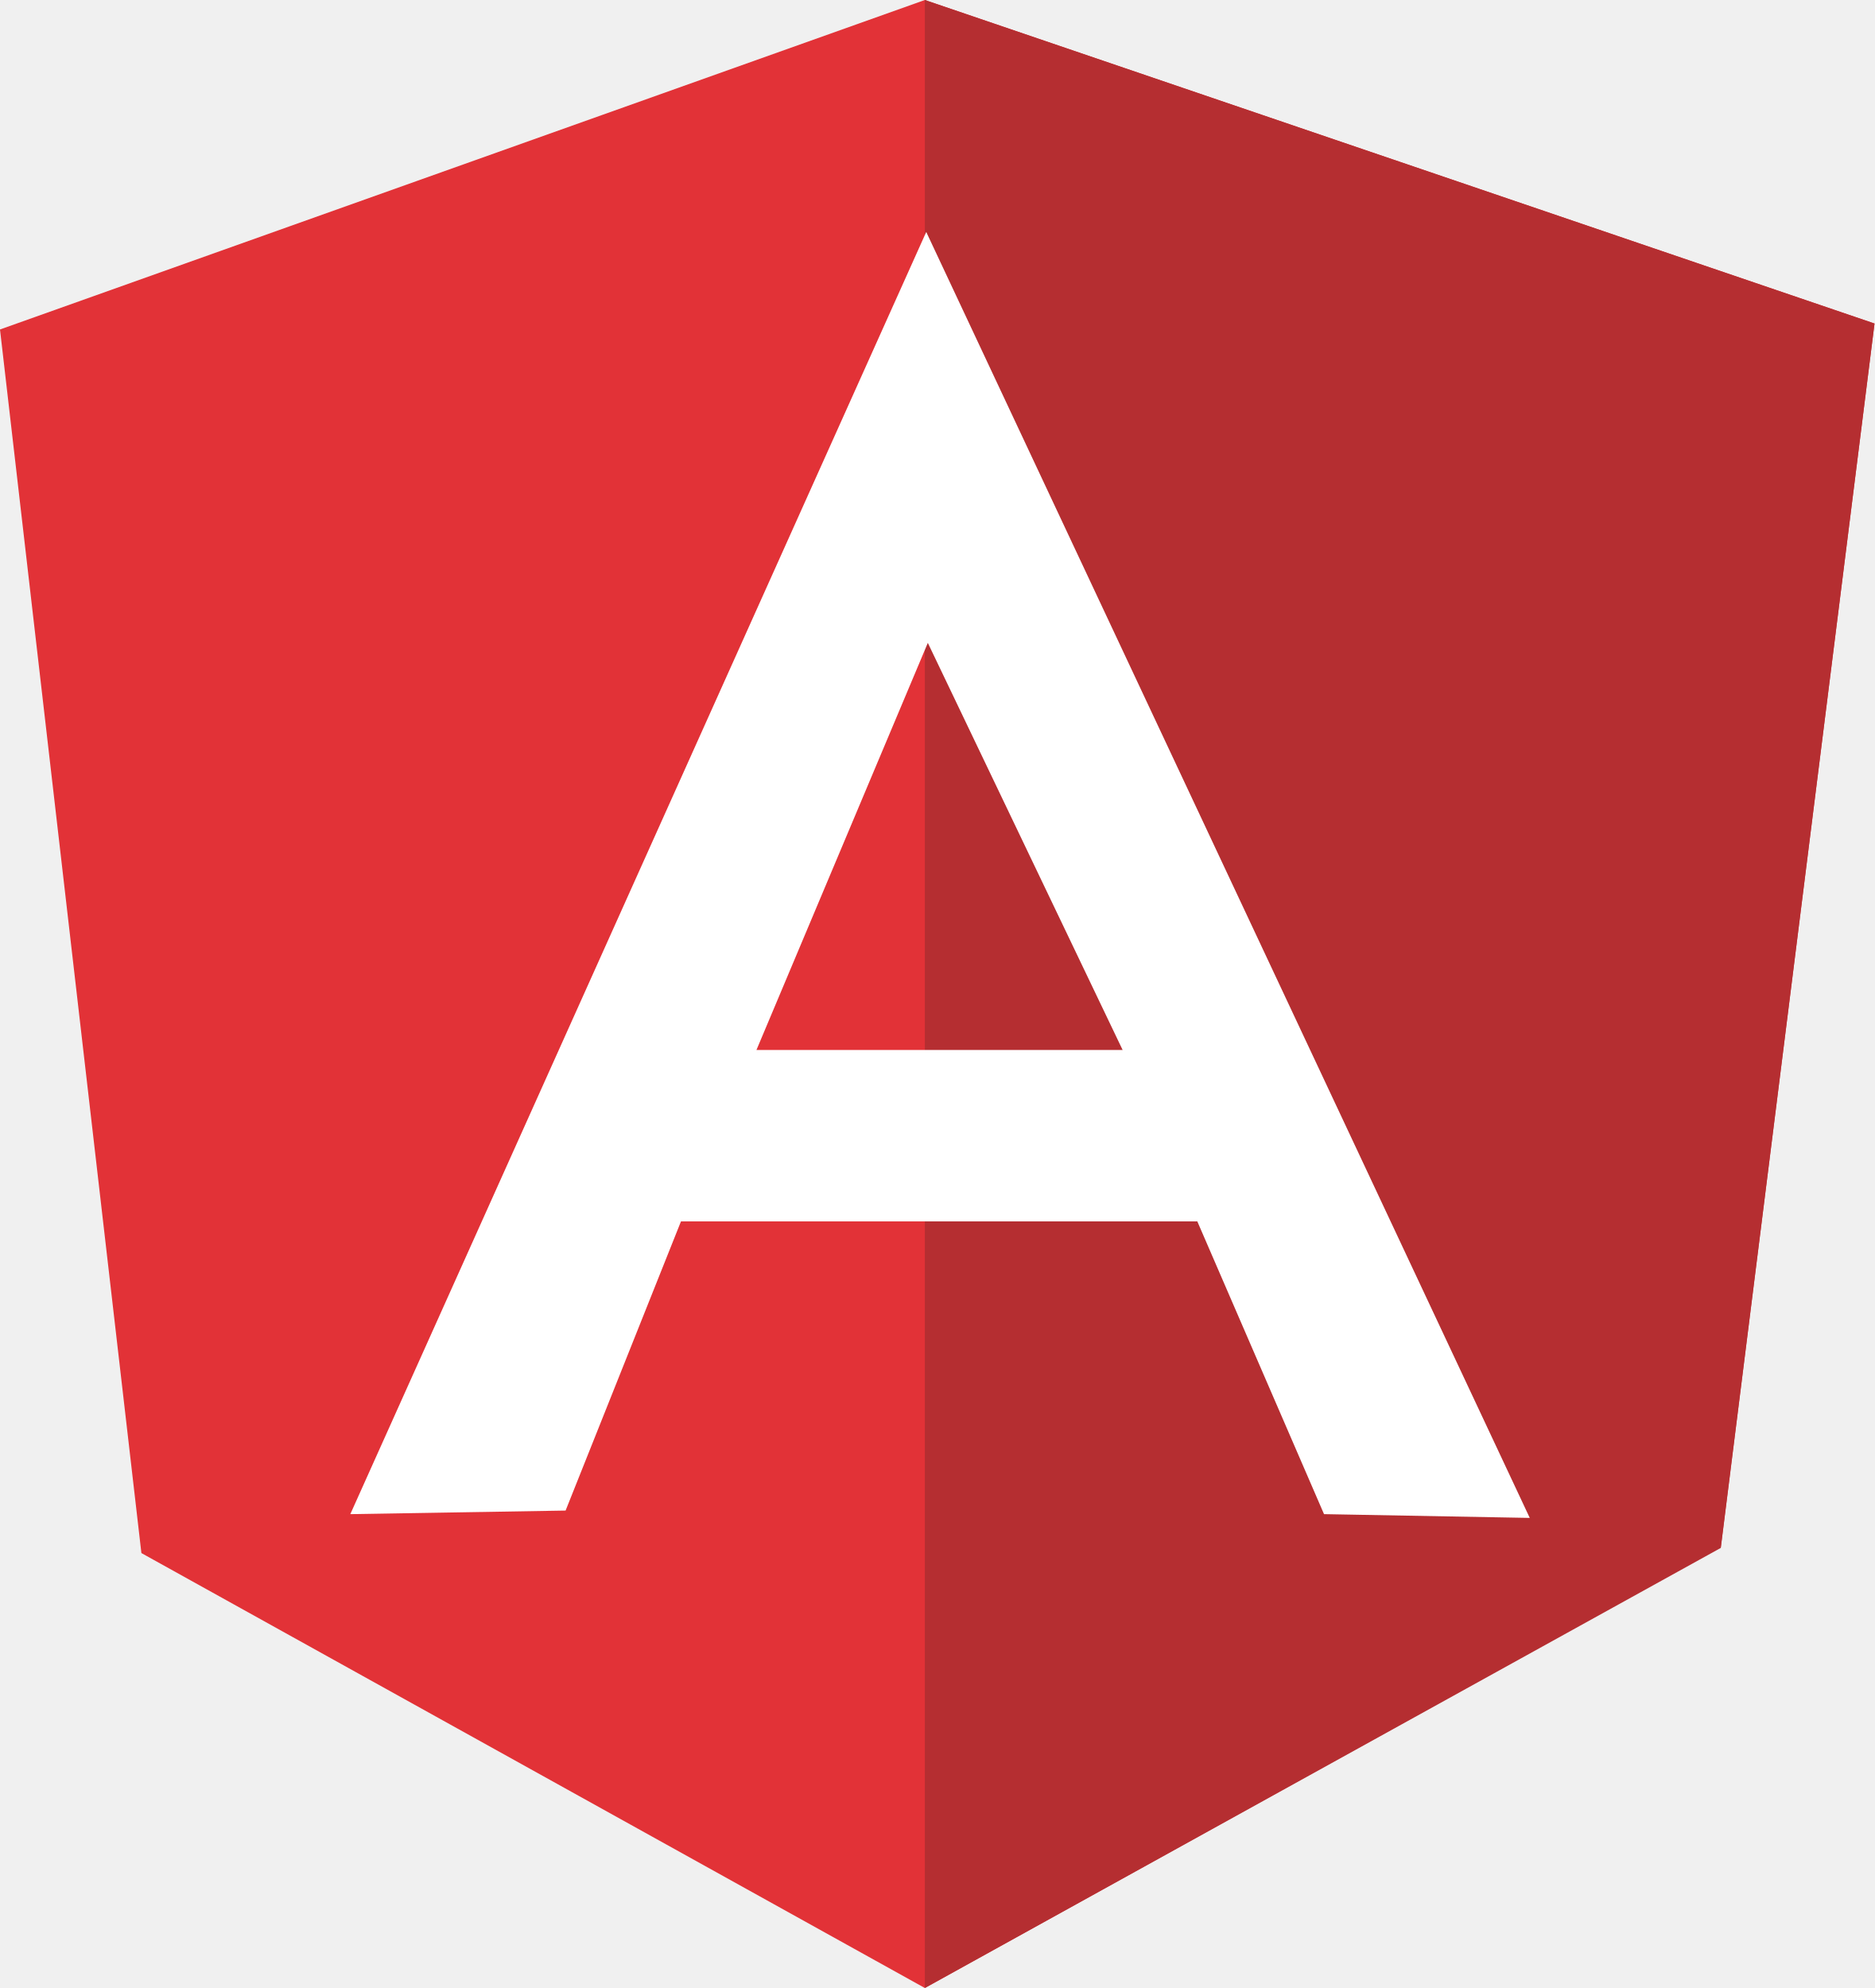
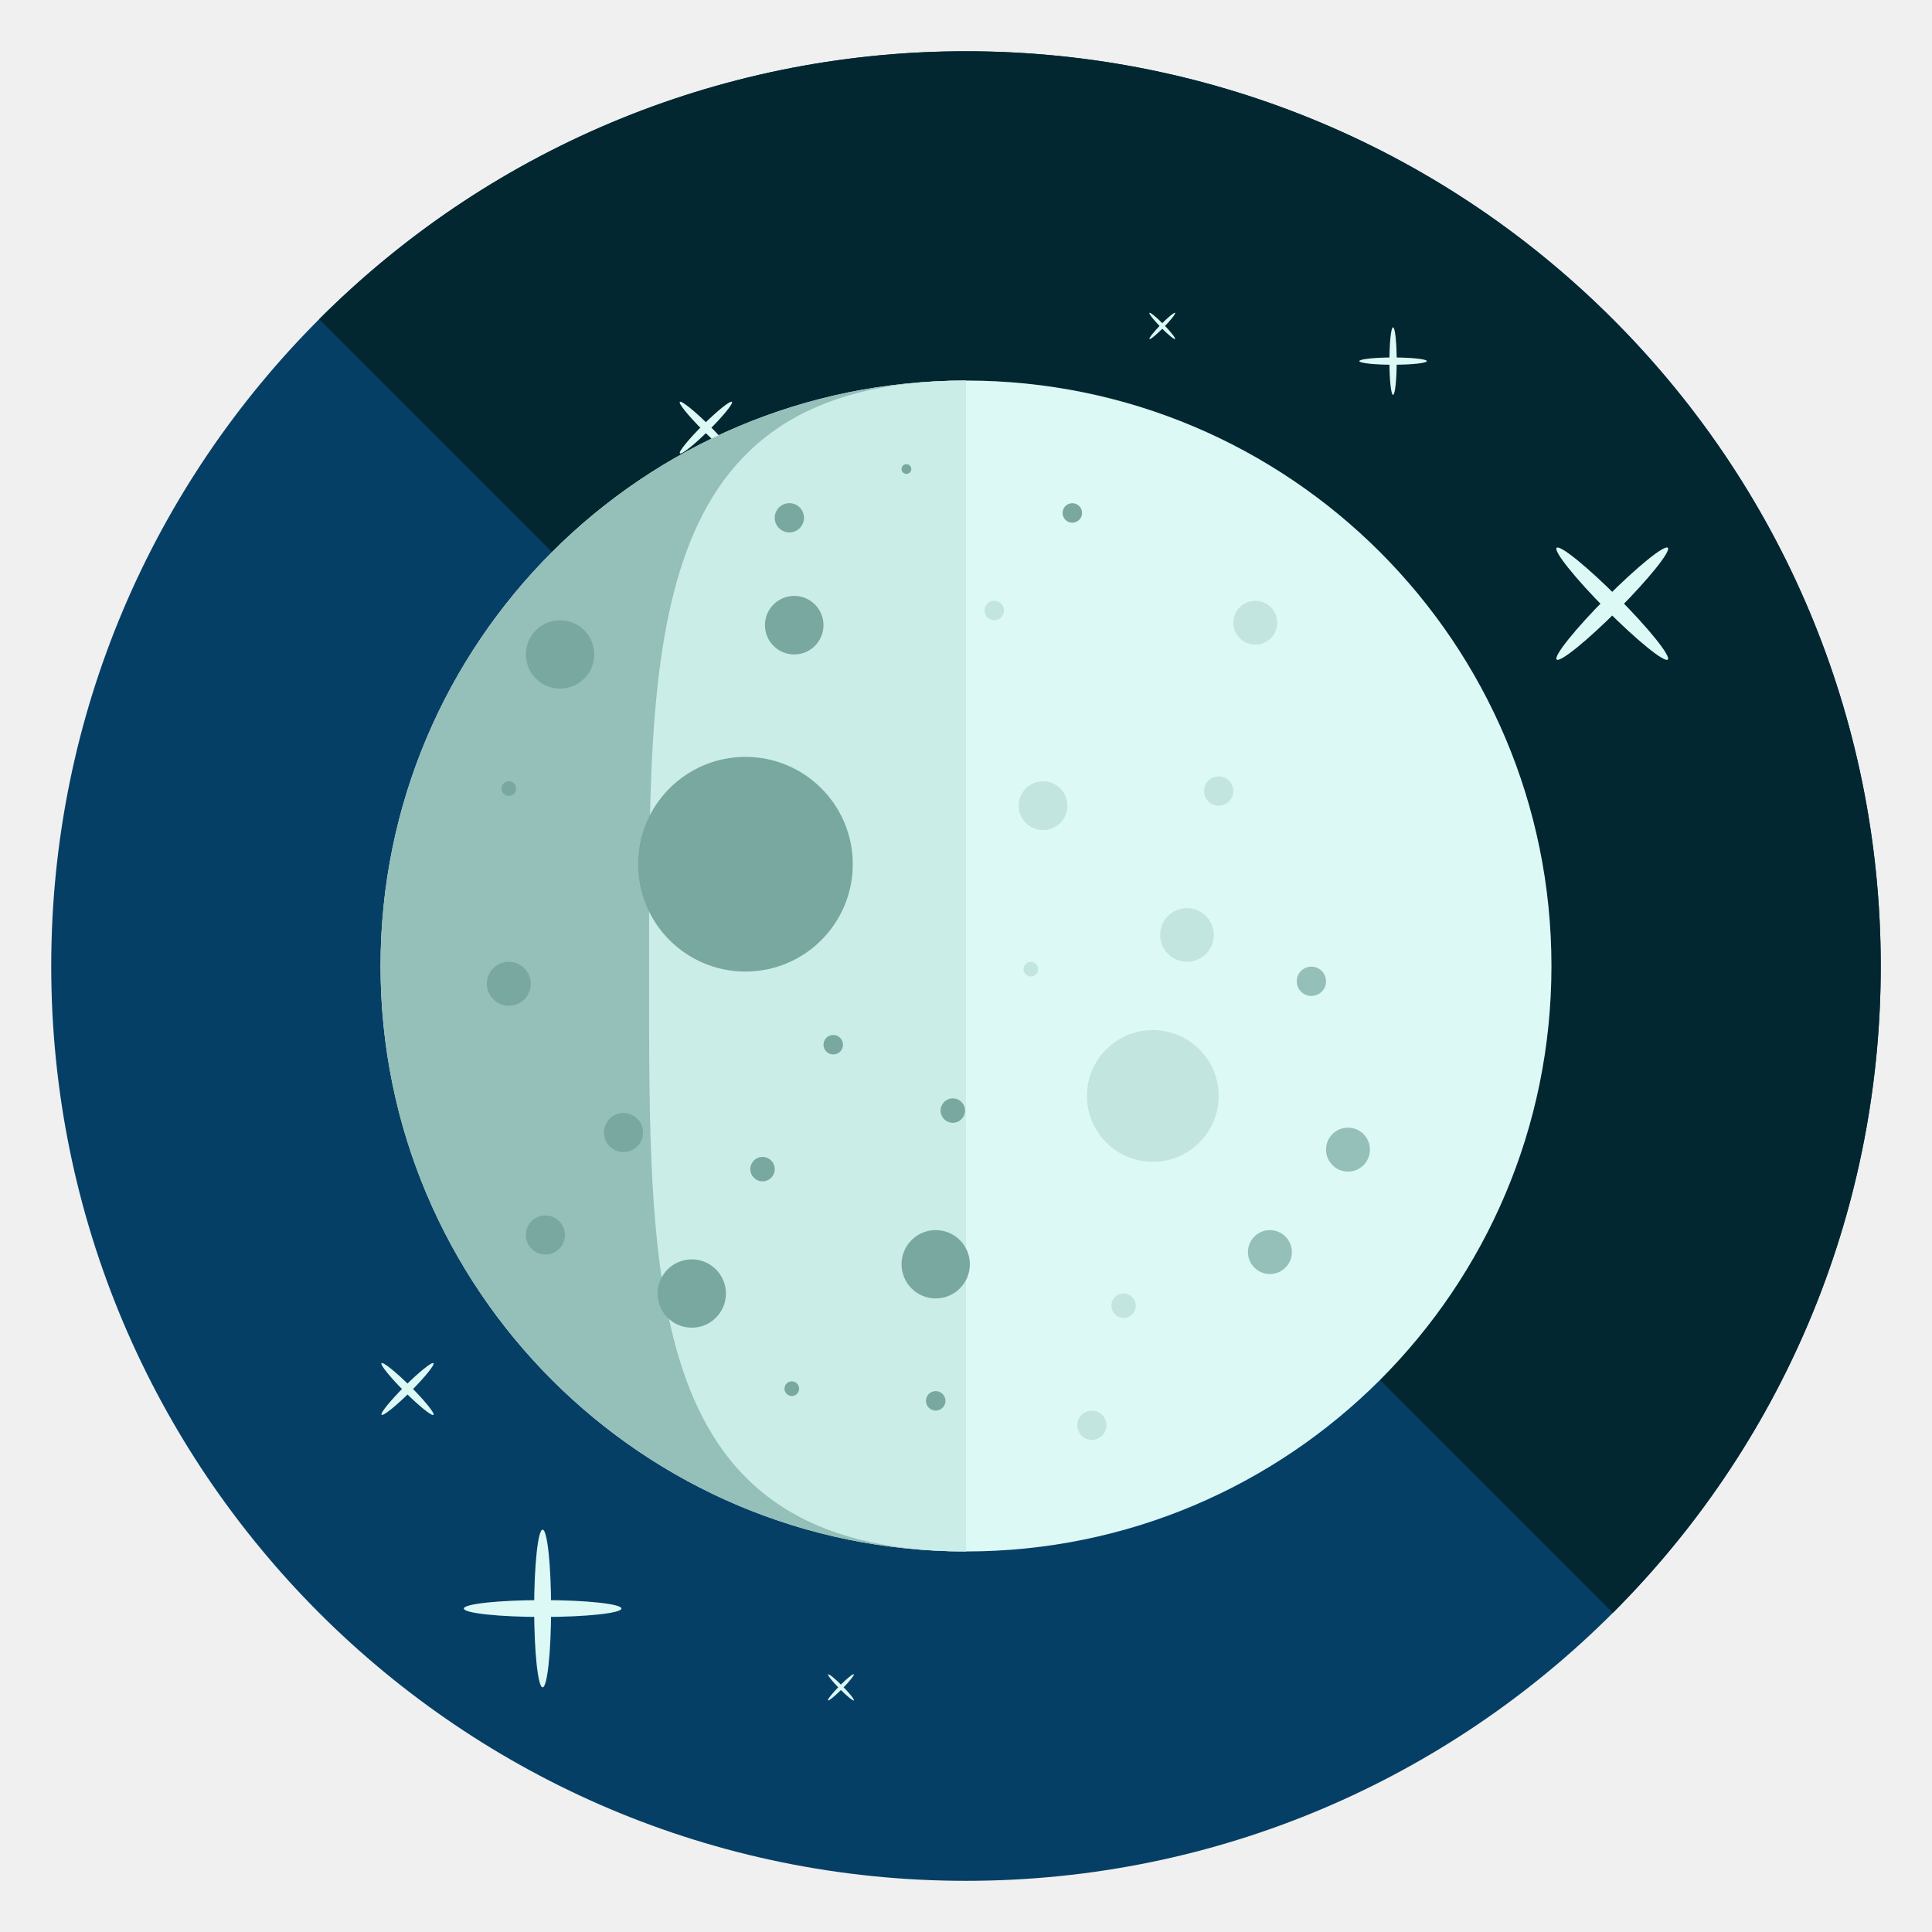
- <svg xmlns="http://www.w3.org/2000/svg" data-name="Layer 1" viewBox="0 0 94.39 100.1">
-   <path d="M0 16.59L46.57 0l47.82 16.29-7.74 61.61-40.08 22.2L7.12 78.2z" fill="#e23237" />
-   <path d="M94.39 16.29L46.57 0v100.1l40.08-22.16 7.74-61.65z" fill="#b52e31" />
-   <path d="M46.64 11.68l-29 64.56 10.84-.18 5.81-14.56h26l6.38 14.74 10.36.19-30.39-64.75zm.08 20.69l9.81 20.5H38.09l8.63-20.5z" fill="#fff" />
-   <head />
-   <style type="text/css" id="igtranslator-color" />
+ <svg xmlns="http://www.w3.org/2000/svg" width="66" height="66">
+   <circle cx="33" cy="33.002" r="31.25" fill="#063F66" />
+   <path fill="#022730" d="M10.903 10.904c12.203-12.205 31.99-12.205 44.193 0 12.204 12.203 12.204 31.99 0 44.193" />
+   <g fill="#DCF9F6">
+     <ellipse cx="18.537" cy="54.949" rx=".289" ry="2.693" />
+     <ellipse cx="18.537" cy="54.95" rx="2.691" ry=".288" />
+   </g>
+   <g fill="#DCF9F6">
+     <ellipse cx="55.076" cy="20.623" rx=".288" ry="2.692" transform="rotate(44.863 55.077 20.623)" />
+     <ellipse cx="55.076" cy="20.623" rx=".288" ry="2.692" transform="rotate(135.137 55.076 20.623)" />
+   </g>
+   <g fill="#DCF9F6">
+     <ellipse cx="47.589" cy="12.336" rx=".124" ry="1.154" />
+     <ellipse cx="47.59" cy="12.336" rx="1.154" ry=".124" />
+   </g>
+   <g fill="#DCF9F6">
+     <ellipse cx="24.114" cy="14.609" rx=".135" ry="1.253" transform="rotate(-45.292 24.116 14.61)" />
+     <ellipse cx="24.114" cy="14.609" rx=".135" ry="1.251" transform="rotate(45.292 24.115 14.61)" />
+   </g>
+   <g fill="#DCF9F6">
+     <ellipse cx="13.921" cy="47.45" rx=".134" ry="1.253" transform="rotate(-45.146 13.922 47.451)" />
+     <ellipse cx="13.921" cy="47.45" rx=".134" ry="1.25" transform="rotate(45.146 13.921 47.451)" />
+   </g>
+   <g fill="#DCF9F6">
+     <ellipse cx="39.707" cy="11.133" rx=".068" ry=".626" transform="rotate(44.417 39.704 11.132)" />
+     <ellipse cx="39.707" cy="11.133" rx=".068" ry=".626" transform="scale(-1) rotate(-44.417 -27.27 97.254)" />
+   </g>
+   <g fill="#DCF9F6">
+     <ellipse cx="28.729" cy="57.642" rx=".067" ry=".627" transform="rotate(44.708 28.729 57.639)" />
+     <ellipse cx="28.729" cy="57.642" rx=".067" ry=".625" transform="rotate(135.292 28.729 57.643)" />
+   </g>
+   <g>
+     <circle cx="33" cy="33" r="20" fill="#DCF9F6" />
+     <path fill="#95BFB9" d="M33 53c-11.046 0-20-8.954-20-20 0-11.047 8.954-20 20-20" />
+     <path fill="#CAEDE7" d="M33 53c-11.046 0-10.826-8.954-10.826-20 0-11.047-.22-20 10.826-20" />
+     <circle cx="19.132" cy="22.355" r="1.167" fill="#78A8A0" />
+     <circle cx="17.382" cy="26.939" r=".25" fill="#78A8A0" />
+     <circle cx="25.465" cy="29.523" r="3.667" fill="#78A8A0" />
+     <circle cx="27.132" cy="21.357" r="1" fill="#78A8A0" />
+     <circle cx="33.965" cy="20.855" r=".333" fill="#C3E5E0" />
+     <circle cx="36.632" cy="17.523" r=".333" fill="#78A8A0" />
+     <circle cx="26.966" cy="17.689" r=".5" fill="#78A8A0" />
+     <circle cx="30.965" cy="16.023" r=".167" fill="#78A8A0" />
+     <circle cx="35.632" cy="27.523" r=".833" fill="#C3E5E0" />
+     <circle cx="41.632" cy="27.023" r=".5" fill="#C3E5E0" />
+     <circle cx="42.882" cy="21.273" r=".75" fill="#C3E5E0" />
+     <circle cx="39.382" cy="37.439" r="2.25" fill="#C3E5E0" />
+     <circle cx="21.299" cy="38.689" r=".667" fill="#78A8A0" />
+     <circle cx="28.465" cy="35.689" r=".333" fill="#78A8A0" />
+     <circle cx="31.965" cy="43.189" r="1.167" fill="#78A8A0" />
+     <circle cx="17.382" cy="33.607" r=".75" fill="#78A8A0" />
+     <circle cx="35.216" cy="33.107" r=".25" fill="#C3E5E0" />
+     <circle cx="44.799" cy="33.523" r=".5" fill="#95BFB9" />
+     <circle cx="23.632" cy="44.189" r="1.167" fill="#78A8A0" />
+     <circle cx="26.049" cy="39.939" r=".417" fill="#78A8A0" />
+     <circle cx="38.382" cy="44.605" r=".417" fill="#C3E5E0" />
+     <circle cx="31.965" cy="47.855" r=".333" fill="#78A8A0" />
+     <circle cx="27.049" cy="47.439" r=".25" fill="#78A8A0" />
+     <circle cx="43.382" cy="42.773" r=".75" fill="#95BFB9" />
+     <circle cx="37.299" cy="48.689" r=".5" fill="#C3E5E0" />
+     <circle cx="32.549" cy="37.939" r=".417" fill="#78A8A0" />
+     <circle cx="46.049" cy="39.273" r=".75" fill="#95BFB9" />
+     <circle cx="18.632" cy="42.189" r=".667" fill="#78A8A0" />
+     <circle cx="40.549" cy="31.939" r=".917" fill="#C3E5E0" />
+   </g>
</svg>
